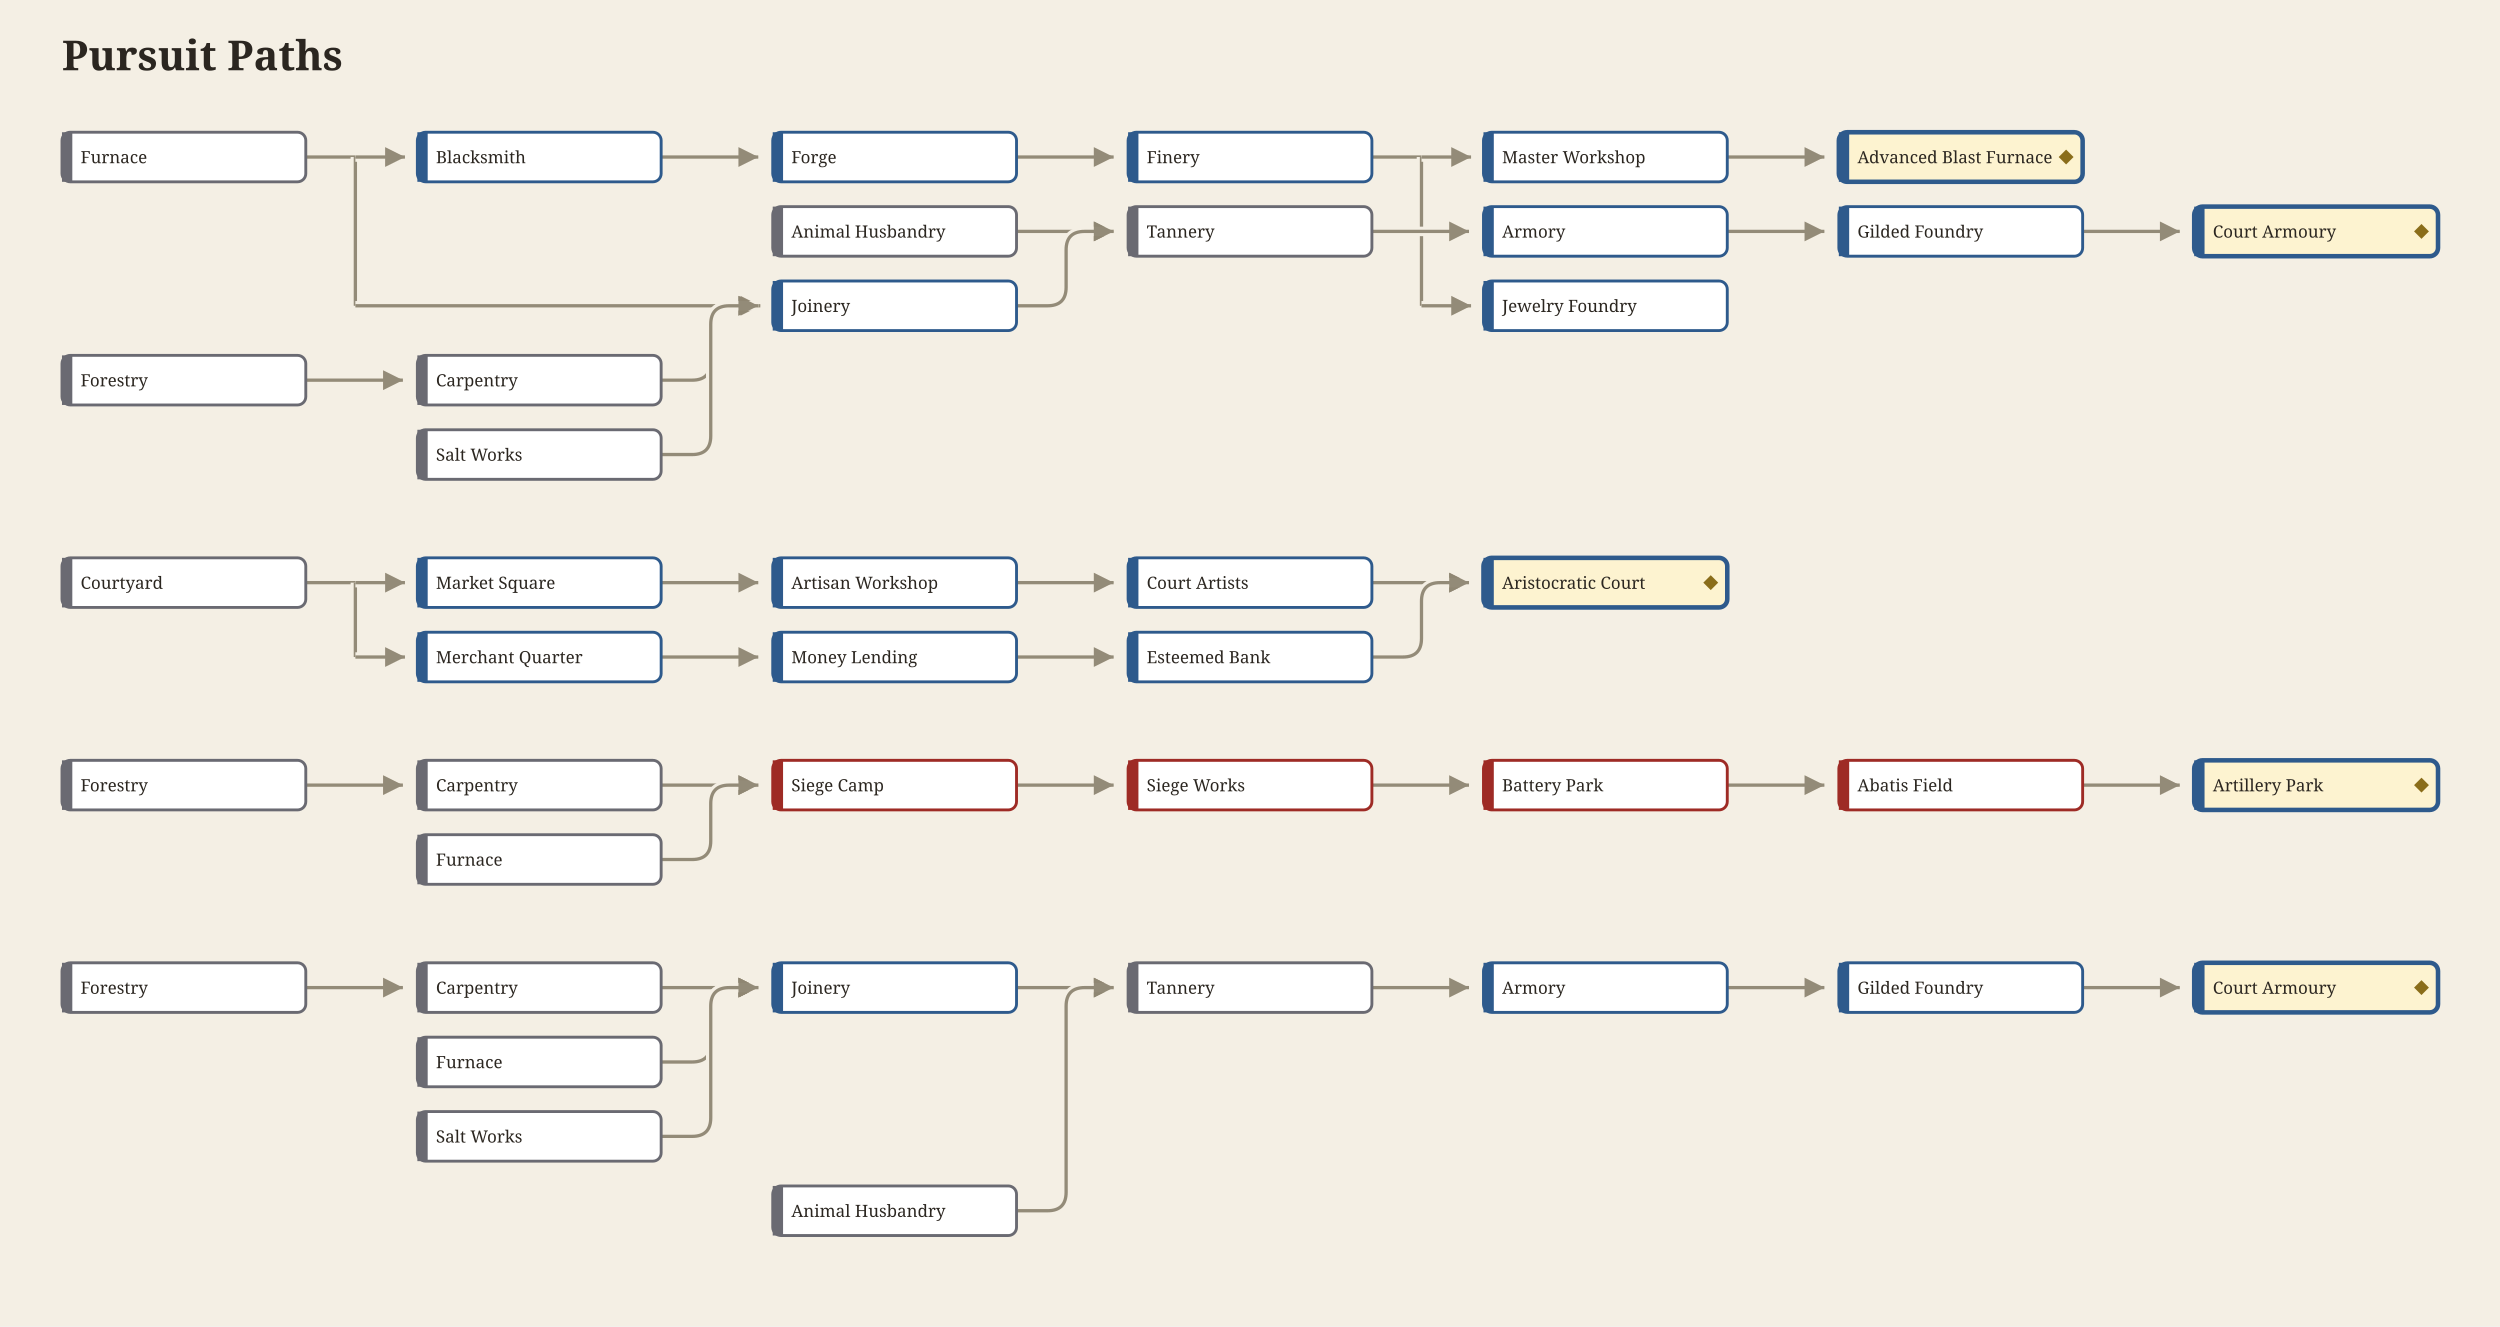
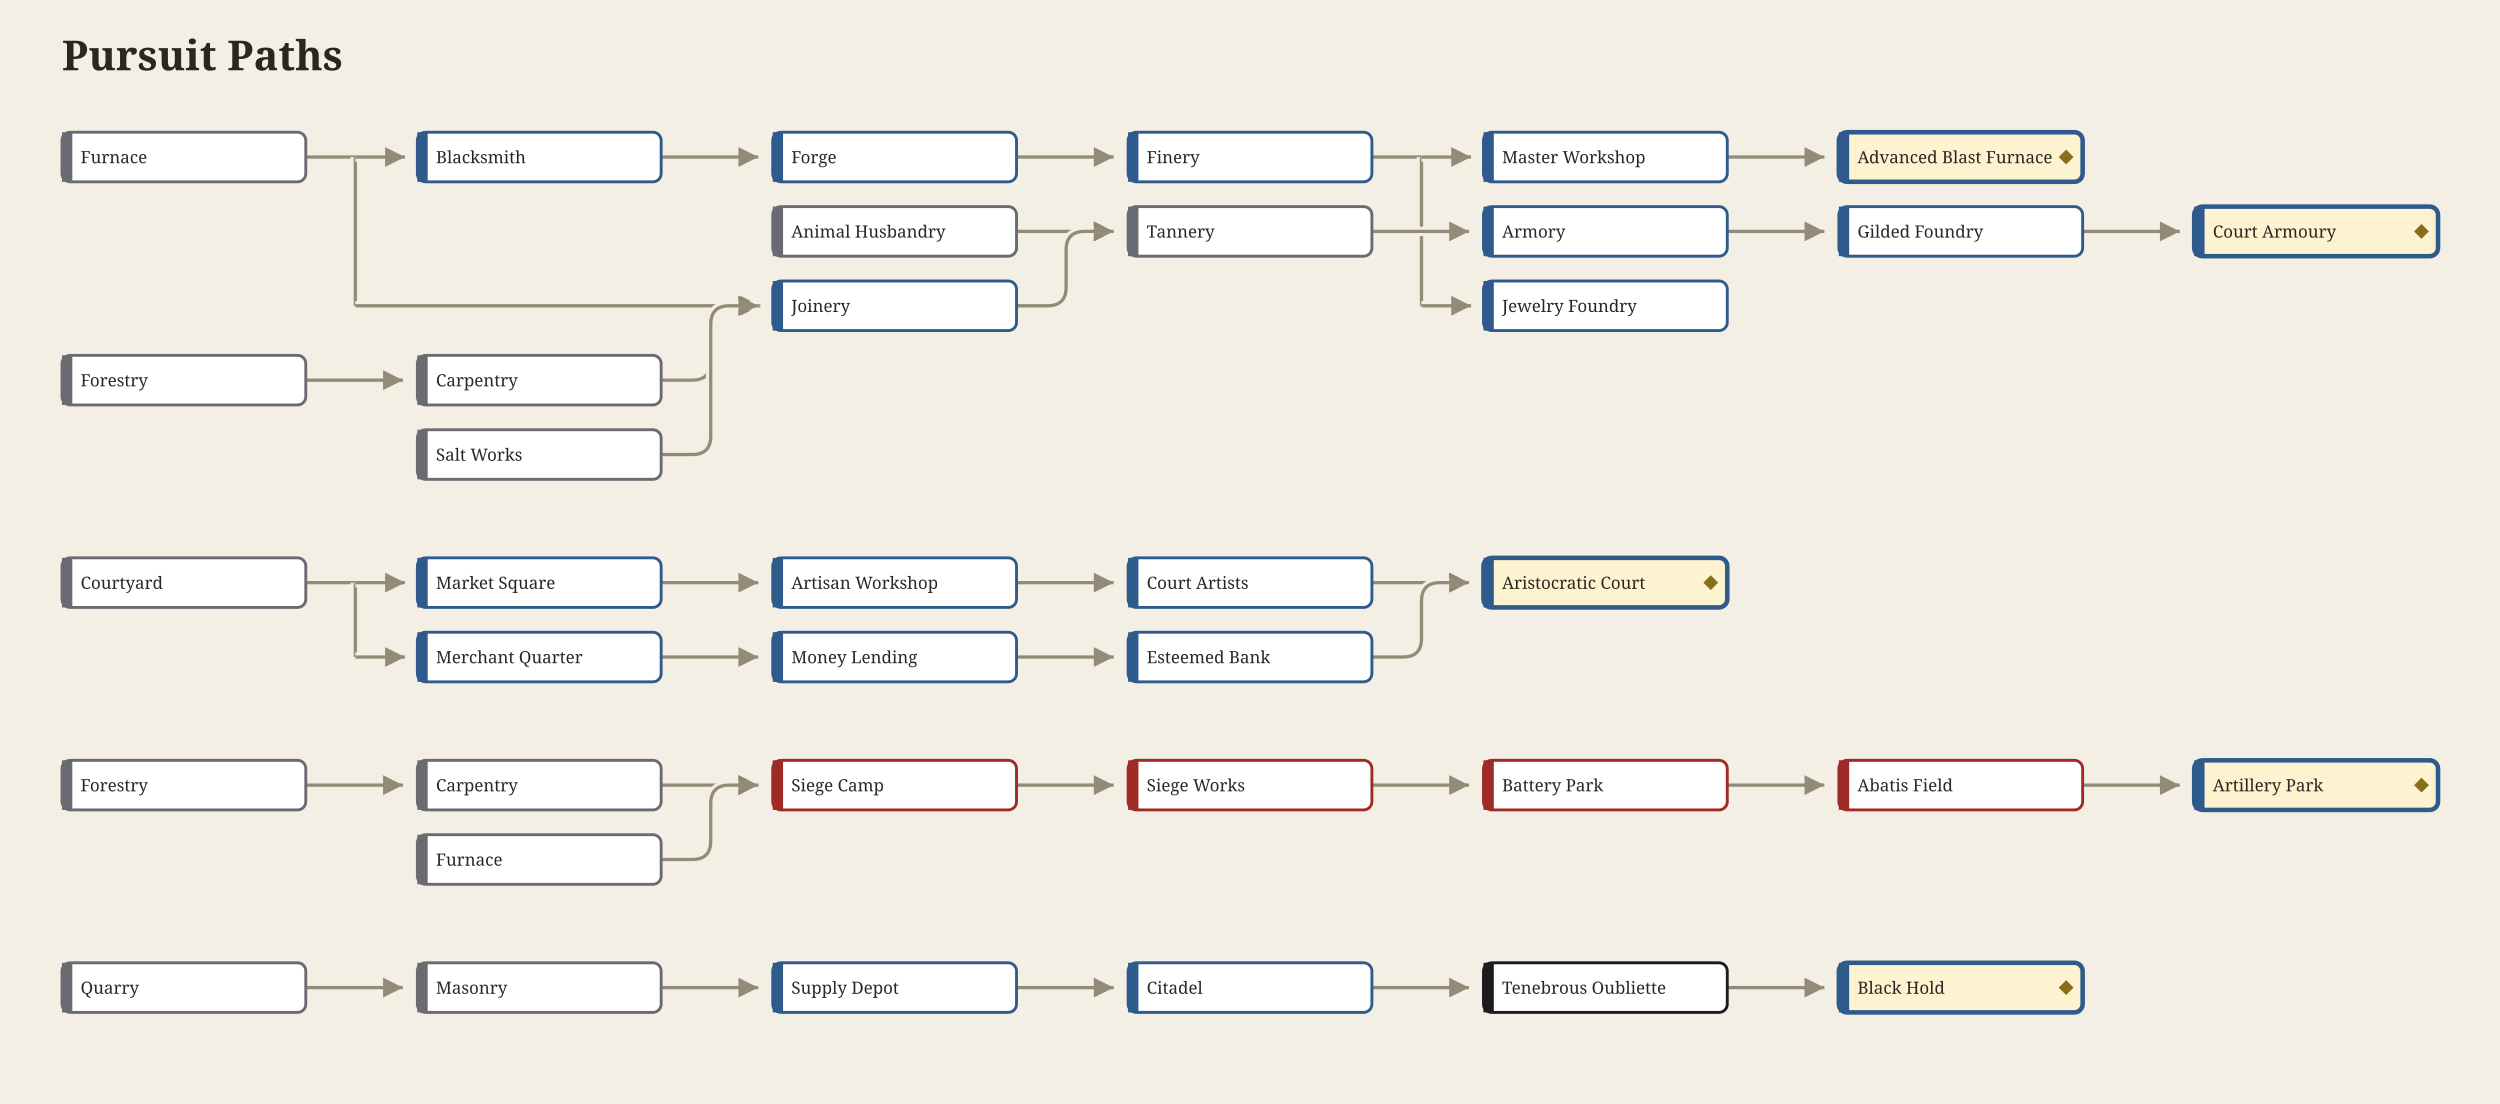
- <svg xmlns="http://www.w3.org/2000/svg" width="1210" height="642" viewBox="0 0 1210 642" font-family="Georgia, serif">
-   <rect width="1210" height="642" fill="#f4efe4" />
+ <svg xmlns="http://www.w3.org/2000/svg" width="1210" height="534" viewBox="0 0 1210 534" font-family="Georgia, serif">
+   <rect width="1210" height="534" fill="#f4efe4" />
  <defs>
    <marker id="arw-2E5A8C" markerWidth="7" markerHeight="7" refX="6" refY="3" orient="auto">
      <path d="M0,0 L6,3 L0,6 Z" fill="#2E5A8C" />
    </marker>
    <marker id="arw-9E2B25" markerWidth="7" markerHeight="7" refX="6" refY="3" orient="auto">
      <path d="M0,0 L6,3 L0,6 Z" fill="#9E2B25" />
    </marker>
    <marker id="arw-1c9c8c" markerWidth="7" markerHeight="7" refX="6" refY="3" orient="auto">
      <path d="M0,0 L6,3 L0,6 Z" fill="#1c9c8c" />
    </marker>
    <marker id="arw-C6A024" markerWidth="7" markerHeight="7" refX="6" refY="3" orient="auto">
      <path d="M0,0 L6,3 L0,6 Z" fill="#C6A024" />
    </marker>
    <marker id="arw-6A3D8F" markerWidth="7" markerHeight="7" refX="6" refY="3" orient="auto">
      <path d="M0,0 L6,3 L0,6 Z" fill="#6A3D8F" />
    </marker>
    <marker id="arw-CC6A1A" markerWidth="7" markerHeight="7" refX="6" refY="3" orient="auto">
      <path d="M0,0 L6,3 L0,6 Z" fill="#CC6A1A" />
    </marker>
    <marker id="arw-3a7d3a" markerWidth="7" markerHeight="7" refX="6" refY="3" orient="auto">
      <path d="M0,0 L6,3 L0,6 Z" fill="#3a7d3a" />
    </marker>
    <marker id="arw-b5347a" markerWidth="7" markerHeight="7" refX="6" refY="3" orient="auto">
      <path d="M0,0 L6,3 L0,6 Z" fill="#b5347a" />
    </marker>
    <marker id="arw-2b6f9e" markerWidth="7" markerHeight="7" refX="6" refY="3" orient="auto">
      <path d="M0,0 L6,3 L0,6 Z" fill="#2b6f9e" />
    </marker>
    <marker id="arw-8a6d1a" markerWidth="7" markerHeight="7" refX="6" refY="3" orient="auto">
      <path d="M0,0 L6,3 L0,6 Z" fill="#8a6d1a" />
    </marker>
    <marker id="arw-5f5647" markerWidth="7" markerHeight="7" refX="6" refY="3" orient="auto">
      <path d="M0,0 L6,3 L0,6 Z" fill="#5f5647" />
    </marker>
    <marker id="arw-7a2ea0" markerWidth="7" markerHeight="7" refX="6" refY="3" orient="auto">
      <path d="M0,0 L6,3 L0,6 Z" fill="#7a2ea0" />
    </marker>
    <marker id="arw-0f8a7e" markerWidth="7" markerHeight="7" refX="6" refY="3" orient="auto">
      <path d="M0,0 L6,3 L0,6 Z" fill="#0f8a7e" />
    </marker>
    <marker id="arw-a83232" markerWidth="7" markerHeight="7" refX="6" refY="3" orient="auto">
      <path d="M0,0 L6,3 L0,6 Z" fill="#a83232" />
    </marker>
    <marker id="arw-8f8672" markerWidth="7" markerHeight="7" refX="6" refY="3" orient="auto">
      <path d="M0,0 L6,3 L0,6 Z" fill="#8f8672" />
    </marker>
  </defs>
  <text x="30" y="34" font-size="20" font-weight="bold" fill="#2b2620">Pursuit Paths</text>
  <path d="M148,76 L172,76" fill="none" stroke="#f4efe4" stroke-width="4.6" opacity="1" />
  <path d="M148,76 L172,76" fill="none" stroke="#8f8672" stroke-width="1.6" opacity="0.95" />
  <path d="M172,76 L172,148" fill="none" stroke="#f4efe4" stroke-width="4.6" opacity="1" />
  <path d="M172,76 L172,148" fill="none" stroke="#8f8672" stroke-width="1.6" opacity="0.95" />
  <path d="M172,148 L368,148" fill="none" stroke="#f4efe4" stroke-width="4.6" opacity="1" />
  <path d="M172,148 L368,148" fill="none" stroke="#8f8672" stroke-width="1.6" opacity="0.95" marker-end="url(#arw-8f8672)" />
  <path d="M172,76 L196,76" fill="none" stroke="#f4efe4" stroke-width="4.6" opacity="1" />
  <path d="M172,76 L196,76" fill="none" stroke="#8f8672" stroke-width="1.6" opacity="0.95" marker-end="url(#arw-8f8672)" />
  <path d="M148,184 L195,184" fill="none" stroke="#f4efe4" stroke-width="4.6" opacity="1" />
  <path d="M148,184 L195,184" fill="none" stroke="#8f8672" stroke-width="1.6" opacity="0.95" marker-end="url(#arw-8f8672)" />
  <path d="M320,76 L367,76" fill="none" stroke="#f4efe4" stroke-width="4.6" opacity="1" />
  <path d="M320,76 L367,76" fill="none" stroke="#8f8672" stroke-width="1.6" opacity="0.95" marker-end="url(#arw-8f8672)" />
  <path d="M320,184 L335,184 Q344,184 344,175 L344,157 Q344,148 353,148 L367,148" fill="none" stroke="#f4efe4" stroke-width="4.6" opacity="1" />
  <path d="M320,184 L335,184 Q344,184 344,175 L344,157 Q344,148 353,148 L367,148" fill="none" stroke="#8f8672" stroke-width="1.6" opacity="0.95" marker-end="url(#arw-8f8672)" />
  <path d="M320,220 L335,220 Q344,220 344,211 L344,157 Q344,148 353,148 L367,148" fill="none" stroke="#f4efe4" stroke-width="4.6" opacity="1" />
  <path d="M320,220 L335,220 Q344,220 344,211 L344,157 Q344,148 353,148 L367,148" fill="none" stroke="#8f8672" stroke-width="1.6" opacity="0.95" marker-end="url(#arw-8f8672)" />
  <path d="M492,76 L539,76" fill="none" stroke="#f4efe4" stroke-width="4.6" opacity="1" />
  <path d="M492,76 L539,76" fill="none" stroke="#8f8672" stroke-width="1.6" opacity="0.95" marker-end="url(#arw-8f8672)" />
  <path d="M492,112 L539,112" fill="none" stroke="#f4efe4" stroke-width="4.6" opacity="1" />
  <path d="M492,112 L539,112" fill="none" stroke="#8f8672" stroke-width="1.6" opacity="0.95" marker-end="url(#arw-8f8672)" />
  <path d="M492,148 L507,148 Q516,148 516,139 L516,121 Q516,112 525,112 L539,112" fill="none" stroke="#f4efe4" stroke-width="4.6" opacity="1" />
  <path d="M492,148 L507,148 Q516,148 516,139 L516,121 Q516,112 525,112 L539,112" fill="none" stroke="#8f8672" stroke-width="1.6" opacity="0.95" marker-end="url(#arw-8f8672)" />
  <path d="M664,76 L688,76" fill="none" stroke="#f4efe4" stroke-width="4.6" opacity="1" />
  <path d="M664,76 L688,76" fill="none" stroke="#8f8672" stroke-width="1.6" opacity="0.95" />
  <path d="M688,76 L688,148" fill="none" stroke="#f4efe4" stroke-width="4.6" opacity="1" />
  <path d="M688,76 L688,148" fill="none" stroke="#8f8672" stroke-width="1.6" opacity="0.95" />
  <path d="M688,148 L712,148" fill="none" stroke="#f4efe4" stroke-width="4.6" opacity="1" />
  <path d="M688,148 L712,148" fill="none" stroke="#8f8672" stroke-width="1.6" opacity="0.95" marker-end="url(#arw-8f8672)" />
  <path d="M688,76 L712,76" fill="none" stroke="#f4efe4" stroke-width="4.6" opacity="1" />
  <path d="M688,76 L712,76" fill="none" stroke="#8f8672" stroke-width="1.6" opacity="0.95" marker-end="url(#arw-8f8672)" />
  <path d="M664,112 L711,112" fill="none" stroke="#f4efe4" stroke-width="4.6" opacity="1" />
  <path d="M664,112 L711,112" fill="none" stroke="#8f8672" stroke-width="1.6" opacity="0.95" marker-end="url(#arw-8f8672)" />
  <path d="M836,76 L883,76" fill="none" stroke="#f4efe4" stroke-width="4.6" opacity="1" />
  <path d="M836,76 L883,76" fill="none" stroke="#8f8672" stroke-width="1.6" opacity="0.95" marker-end="url(#arw-8f8672)" />
  <path d="M836,112 L883,112" fill="none" stroke="#f4efe4" stroke-width="4.6" opacity="1" />
  <path d="M836,112 L883,112" fill="none" stroke="#8f8672" stroke-width="1.6" opacity="0.95" marker-end="url(#arw-8f8672)" />
  <path d="M1008,112 L1055,112" fill="none" stroke="#f4efe4" stroke-width="4.6" opacity="1" />
  <path d="M1008,112 L1055,112" fill="none" stroke="#8f8672" stroke-width="1.6" opacity="0.95" marker-end="url(#arw-8f8672)" />
  <rect x="30" y="64" width="118" height="24" rx="4" fill="#ffffff" stroke="#6a6a72" stroke-width="1.4" />
  <rect x="30" y="64" width="5" height="24" fill="#6a6a72" />
  <text x="39" y="79" font-size="8.2" fill="#2b2620">Furnace</text>
  <rect x="30" y="172" width="118" height="24" rx="4" fill="#ffffff" stroke="#6a6a72" stroke-width="1.4" />
  <rect x="30" y="172" width="5" height="24" fill="#6a6a72" />
  <text x="39" y="187" font-size="8.2" fill="#2b2620">Forestry</text>
  <rect x="202" y="64" width="118" height="24" rx="4" fill="#ffffff" stroke="#2E5A8C" stroke-width="1.4" />
  <rect x="202" y="64" width="5" height="24" fill="#2E5A8C" />
  <text x="211" y="79" font-size="8.2" fill="#2b2620">Blacksmith</text>
  <rect x="202" y="172" width="118" height="24" rx="4" fill="#ffffff" stroke="#6a6a72" stroke-width="1.4" />
  <rect x="202" y="172" width="5" height="24" fill="#6a6a72" />
  <text x="211" y="187" font-size="8.2" fill="#2b2620">Carpentry</text>
  <rect x="202" y="208" width="118" height="24" rx="4" fill="#ffffff" stroke="#6a6a72" stroke-width="1.4" />
  <rect x="202" y="208" width="5" height="24" fill="#6a6a72" />
  <text x="211" y="223" font-size="8.2" fill="#2b2620">Salt Works</text>
  <rect x="374" y="64" width="118" height="24" rx="4" fill="#ffffff" stroke="#2E5A8C" stroke-width="1.4" />
  <rect x="374" y="64" width="5" height="24" fill="#2E5A8C" />
  <text x="383" y="79" font-size="8.2" fill="#2b2620">Forge</text>
  <rect x="374" y="100" width="118" height="24" rx="4" fill="#ffffff" stroke="#6a6a72" stroke-width="1.4" />
  <rect x="374" y="100" width="5" height="24" fill="#6a6a72" />
  <text x="383" y="115" font-size="8.2" fill="#2b2620">Animal Husbandry</text>
  <rect x="374" y="136" width="118" height="24" rx="4" fill="#ffffff" stroke="#2E5A8C" stroke-width="1.4" />
  <rect x="374" y="136" width="5" height="24" fill="#2E5A8C" />
  <text x="383" y="151" font-size="8.2" fill="#2b2620">Joinery</text>
  <rect x="546" y="64" width="118" height="24" rx="4" fill="#ffffff" stroke="#2E5A8C" stroke-width="1.4" />
  <rect x="546" y="64" width="5" height="24" fill="#2E5A8C" />
  <text x="555" y="79" font-size="8.2" fill="#2b2620">Finery</text>
  <rect x="546" y="100" width="118" height="24" rx="4" fill="#ffffff" stroke="#6a6a72" stroke-width="1.4" />
  <rect x="546" y="100" width="5" height="24" fill="#6a6a72" />
  <text x="555" y="115" font-size="8.2" fill="#2b2620">Tannery</text>
  <rect x="718" y="64" width="118" height="24" rx="4" fill="#ffffff" stroke="#2E5A8C" stroke-width="1.4" />
  <rect x="718" y="64" width="5" height="24" fill="#2E5A8C" />
  <text x="727" y="79" font-size="8.2" fill="#2b2620">Master Workshop</text>
  <rect x="718" y="100" width="118" height="24" rx="4" fill="#ffffff" stroke="#2E5A8C" stroke-width="1.4" />
  <rect x="718" y="100" width="5" height="24" fill="#2E5A8C" />
  <text x="727" y="115" font-size="8.2" fill="#2b2620">Armory</text>
  <rect x="718" y="136" width="118" height="24" rx="4" fill="#ffffff" stroke="#2E5A8C" stroke-width="1.4" />
  <rect x="718" y="136" width="5" height="24" fill="#2E5A8C" />
  <text x="727" y="151" font-size="8.2" fill="#2b2620">Jewelry Foundry</text>
  <rect x="890" y="64" width="118" height="24" rx="4" fill="#fdf3d0" stroke="#2E5A8C" stroke-width="2.2" />
  <rect x="890" y="64" width="5" height="24" fill="#2E5A8C" />
  <text x="899" y="79" font-size="8.2" fill="#2b2620">Advanced Blast Furnace</text>
  <polygon points="1000.0,72.4 1003.6,76.0 1000.0,79.6 996.4,76.0" fill="#8a6d1a" />
  <rect x="890" y="100" width="118" height="24" rx="4" fill="#ffffff" stroke="#2E5A8C" stroke-width="1.4" />
  <rect x="890" y="100" width="5" height="24" fill="#2E5A8C" />
  <text x="899" y="115" font-size="8.2" fill="#2b2620">Gilded Foundry</text>
  <rect x="1062" y="100" width="118" height="24" rx="4" fill="#fdf3d0" stroke="#2E5A8C" stroke-width="2.2" />
  <rect x="1062" y="100" width="5" height="24" fill="#2E5A8C" />
  <text x="1071" y="115" font-size="8.2" fill="#2b2620">Court Armoury</text>
  <polygon points="1172.0,108.4 1175.6,112.0 1172.0,115.6 1168.4,112.0" fill="#8a6d1a" />
  <path d="M148,282 L172,282" fill="none" stroke="#f4efe4" stroke-width="4.6" opacity="1" />
  <path d="M148,282 L172,282" fill="none" stroke="#8f8672" stroke-width="1.6" opacity="0.95" />
  <path d="M172,282 L172,318" fill="none" stroke="#f4efe4" stroke-width="4.6" opacity="1" />
  <path d="M172,282 L172,318" fill="none" stroke="#8f8672" stroke-width="1.6" opacity="0.95" />
  <path d="M172,282 L196,282" fill="none" stroke="#f4efe4" stroke-width="4.6" opacity="1" />
  <path d="M172,282 L196,282" fill="none" stroke="#8f8672" stroke-width="1.6" opacity="0.95" marker-end="url(#arw-8f8672)" />
  <path d="M172,318 L196,318" fill="none" stroke="#f4efe4" stroke-width="4.6" opacity="1" />
  <path d="M172,318 L196,318" fill="none" stroke="#8f8672" stroke-width="1.6" opacity="0.95" marker-end="url(#arw-8f8672)" />
  <path d="M320,282 L367,282" fill="none" stroke="#f4efe4" stroke-width="4.6" opacity="1" />
  <path d="M320,282 L367,282" fill="none" stroke="#8f8672" stroke-width="1.6" opacity="0.95" marker-end="url(#arw-8f8672)" />
  <path d="M320,318 L367,318" fill="none" stroke="#f4efe4" stroke-width="4.6" opacity="1" />
  <path d="M320,318 L367,318" fill="none" stroke="#8f8672" stroke-width="1.6" opacity="0.95" marker-end="url(#arw-8f8672)" />
  <path d="M492,282 L539,282" fill="none" stroke="#f4efe4" stroke-width="4.6" opacity="1" />
  <path d="M492,282 L539,282" fill="none" stroke="#8f8672" stroke-width="1.6" opacity="0.95" marker-end="url(#arw-8f8672)" />
  <path d="M492,318 L539,318" fill="none" stroke="#f4efe4" stroke-width="4.6" opacity="1" />
  <path d="M492,318 L539,318" fill="none" stroke="#8f8672" stroke-width="1.6" opacity="0.95" marker-end="url(#arw-8f8672)" />
  <path d="M664,282 L711,282" fill="none" stroke="#f4efe4" stroke-width="4.6" opacity="1" />
  <path d="M664,282 L711,282" fill="none" stroke="#8f8672" stroke-width="1.6" opacity="0.95" marker-end="url(#arw-8f8672)" />
  <path d="M664,318 L679,318 Q688,318 688,309 L688,291 Q688,282 697,282 L711,282" fill="none" stroke="#f4efe4" stroke-width="4.6" opacity="1" />
  <path d="M664,318 L679,318 Q688,318 688,309 L688,291 Q688,282 697,282 L711,282" fill="none" stroke="#8f8672" stroke-width="1.6" opacity="0.95" marker-end="url(#arw-8f8672)" />
  <rect x="30" y="270" width="118" height="24" rx="4" fill="#ffffff" stroke="#6a6a72" stroke-width="1.4" />
  <rect x="30" y="270" width="5" height="24" fill="#6a6a72" />
  <text x="39" y="285" font-size="8.2" fill="#2b2620">Courtyard</text>
  <rect x="202" y="270" width="118" height="24" rx="4" fill="#ffffff" stroke="#2E5A8C" stroke-width="1.4" />
  <rect x="202" y="270" width="5" height="24" fill="#2E5A8C" />
  <text x="211" y="285" font-size="8.2" fill="#2b2620">Market Square</text>
  <rect x="202" y="306" width="118" height="24" rx="4" fill="#ffffff" stroke="#2E5A8C" stroke-width="1.4" />
  <rect x="202" y="306" width="5" height="24" fill="#2E5A8C" />
  <text x="211" y="321" font-size="8.2" fill="#2b2620">Merchant Quarter</text>
  <rect x="374" y="270" width="118" height="24" rx="4" fill="#ffffff" stroke="#2E5A8C" stroke-width="1.4" />
  <rect x="374" y="270" width="5" height="24" fill="#2E5A8C" />
  <text x="383" y="285" font-size="8.2" fill="#2b2620">Artisan Workshop</text>
  <rect x="374" y="306" width="118" height="24" rx="4" fill="#ffffff" stroke="#2E5A8C" stroke-width="1.4" />
  <rect x="374" y="306" width="5" height="24" fill="#2E5A8C" />
  <text x="383" y="321" font-size="8.2" fill="#2b2620">Money Lending</text>
  <rect x="546" y="270" width="118" height="24" rx="4" fill="#ffffff" stroke="#2E5A8C" stroke-width="1.4" />
  <rect x="546" y="270" width="5" height="24" fill="#2E5A8C" />
  <text x="555" y="285" font-size="8.2" fill="#2b2620">Court Artists</text>
  <rect x="546" y="306" width="118" height="24" rx="4" fill="#ffffff" stroke="#2E5A8C" stroke-width="1.4" />
  <rect x="546" y="306" width="5" height="24" fill="#2E5A8C" />
  <text x="555" y="321" font-size="8.2" fill="#2b2620">Esteemed Bank</text>
  <rect x="718" y="270" width="118" height="24" rx="4" fill="#fdf3d0" stroke="#2E5A8C" stroke-width="2.2" />
  <rect x="718" y="270" width="5" height="24" fill="#2E5A8C" />
  <text x="727" y="285" font-size="8.2" fill="#2b2620">Aristocratic Court</text>
  <polygon points="828.0,278.4 831.6,282.0 828.0,285.6 824.4,282.0" fill="#8a6d1a" />
  <path d="M148,380 L195,380" fill="none" stroke="#f4efe4" stroke-width="4.6" opacity="1" />
  <path d="M148,380 L195,380" fill="none" stroke="#8f8672" stroke-width="1.6" opacity="0.95" marker-end="url(#arw-8f8672)" />
  <path d="M320,380 L367,380" fill="none" stroke="#f4efe4" stroke-width="4.6" opacity="1" />
  <path d="M320,380 L367,380" fill="none" stroke="#8f8672" stroke-width="1.6" opacity="0.95" marker-end="url(#arw-8f8672)" />
  <path d="M320,416 L335,416 Q344,416 344,407 L344,389 Q344,380 353,380 L367,380" fill="none" stroke="#f4efe4" stroke-width="4.6" opacity="1" />
  <path d="M320,416 L335,416 Q344,416 344,407 L344,389 Q344,380 353,380 L367,380" fill="none" stroke="#8f8672" stroke-width="1.6" opacity="0.95" marker-end="url(#arw-8f8672)" />
  <path d="M492,380 L539,380" fill="none" stroke="#f4efe4" stroke-width="4.6" opacity="1" />
  <path d="M492,380 L539,380" fill="none" stroke="#8f8672" stroke-width="1.6" opacity="0.95" marker-end="url(#arw-8f8672)" />
  <path d="M664,380 L711,380" fill="none" stroke="#f4efe4" stroke-width="4.6" opacity="1" />
  <path d="M664,380 L711,380" fill="none" stroke="#8f8672" stroke-width="1.6" opacity="0.95" marker-end="url(#arw-8f8672)" />
  <path d="M836,380 L883,380" fill="none" stroke="#f4efe4" stroke-width="4.6" opacity="1" />
  <path d="M836,380 L883,380" fill="none" stroke="#8f8672" stroke-width="1.6" opacity="0.95" marker-end="url(#arw-8f8672)" />
  <path d="M1008,380 L1055,380" fill="none" stroke="#f4efe4" stroke-width="4.6" opacity="1" />
  <path d="M1008,380 L1055,380" fill="none" stroke="#8f8672" stroke-width="1.6" opacity="0.95" marker-end="url(#arw-8f8672)" />
  <rect x="30" y="368" width="118" height="24" rx="4" fill="#ffffff" stroke="#6a6a72" stroke-width="1.4" />
  <rect x="30" y="368" width="5" height="24" fill="#6a6a72" />
  <text x="39" y="383" font-size="8.2" fill="#2b2620">Forestry</text>
  <rect x="202" y="368" width="118" height="24" rx="4" fill="#ffffff" stroke="#6a6a72" stroke-width="1.4" />
  <rect x="202" y="368" width="5" height="24" fill="#6a6a72" />
  <text x="211" y="383" font-size="8.2" fill="#2b2620">Carpentry</text>
  <rect x="202" y="404" width="118" height="24" rx="4" fill="#ffffff" stroke="#6a6a72" stroke-width="1.4" />
  <rect x="202" y="404" width="5" height="24" fill="#6a6a72" />
  <text x="211" y="419" font-size="8.2" fill="#2b2620">Furnace</text>
  <rect x="374" y="368" width="118" height="24" rx="4" fill="#ffffff" stroke="#9E2B25" stroke-width="1.4" />
  <rect x="374" y="368" width="5" height="24" fill="#9E2B25" />
  <text x="383" y="383" font-size="8.2" fill="#2b2620">Siege Camp</text>
  <rect x="546" y="368" width="118" height="24" rx="4" fill="#ffffff" stroke="#9E2B25" stroke-width="1.4" />
  <rect x="546" y="368" width="5" height="24" fill="#9E2B25" />
  <text x="555" y="383" font-size="8.2" fill="#2b2620">Siege Works</text>
  <rect x="718" y="368" width="118" height="24" rx="4" fill="#ffffff" stroke="#9E2B25" stroke-width="1.4" />
  <rect x="718" y="368" width="5" height="24" fill="#9E2B25" />
  <text x="727" y="383" font-size="8.2" fill="#2b2620">Battery Park</text>
  <rect x="890" y="368" width="118" height="24" rx="4" fill="#ffffff" stroke="#9E2B25" stroke-width="1.4" />
  <rect x="890" y="368" width="5" height="24" fill="#9E2B25" />
  <text x="899" y="383" font-size="8.2" fill="#2b2620">Abatis Field</text>
  <rect x="1062" y="368" width="118" height="24" rx="4" fill="#fdf3d0" stroke="#2E5A8C" stroke-width="2.2" />
  <rect x="1062" y="368" width="5" height="24" fill="#2E5A8C" />
  <text x="1071" y="383" font-size="8.2" fill="#2b2620">Artillery Park</text>
  <polygon points="1172.0,376.4 1175.6,380.0 1172.0,383.6 1168.4,380.0" fill="#8a6d1a" />
  <path d="M148,478 L195,478" fill="none" stroke="#f4efe4" stroke-width="4.6" opacity="1" />
  <path d="M148,478 L195,478" fill="none" stroke="#8f8672" stroke-width="1.6" opacity="0.95" marker-end="url(#arw-8f8672)" />
  <path d="M320,478 L367,478" fill="none" stroke="#f4efe4" stroke-width="4.6" opacity="1" />
  <path d="M320,478 L367,478" fill="none" stroke="#8f8672" stroke-width="1.6" opacity="0.95" marker-end="url(#arw-8f8672)" />
-   <path d="M320,514 L335,514 Q344,514 344,505 L344,487 Q344,478 353,478 L367,478" fill="none" stroke="#f4efe4" stroke-width="4.6" opacity="1" />
-   <path d="M320,514 L335,514 Q344,514 344,505 L344,487 Q344,478 353,478 L367,478" fill="none" stroke="#8f8672" stroke-width="1.6" opacity="0.95" marker-end="url(#arw-8f8672)" />
-   <path d="M320,550 L335,550 Q344,550 344,541 L344,487 Q344,478 353,478 L367,478" fill="none" stroke="#f4efe4" stroke-width="4.6" opacity="1" />
-   <path d="M320,550 L335,550 Q344,550 344,541 L344,487 Q344,478 353,478 L367,478" fill="none" stroke="#8f8672" stroke-width="1.6" opacity="0.95" marker-end="url(#arw-8f8672)" />
  <path d="M492,478 L539,478" fill="none" stroke="#f4efe4" stroke-width="4.6" opacity="1" />
  <path d="M492,478 L539,478" fill="none" stroke="#8f8672" stroke-width="1.6" opacity="0.95" marker-end="url(#arw-8f8672)" />
-   <path d="M492,586 L507,586 Q516,586 516,577 L516,487 Q516,478 525,478 L539,478" fill="none" stroke="#f4efe4" stroke-width="4.6" opacity="1" />
-   <path d="M492,586 L507,586 Q516,586 516,577 L516,487 Q516,478 525,478 L539,478" fill="none" stroke="#8f8672" stroke-width="1.6" opacity="0.95" marker-end="url(#arw-8f8672)" />
  <path d="M664,478 L711,478" fill="none" stroke="#f4efe4" stroke-width="4.6" opacity="1" />
  <path d="M664,478 L711,478" fill="none" stroke="#8f8672" stroke-width="1.6" opacity="0.95" marker-end="url(#arw-8f8672)" />
  <path d="M836,478 L883,478" fill="none" stroke="#f4efe4" stroke-width="4.6" opacity="1" />
  <path d="M836,478 L883,478" fill="none" stroke="#8f8672" stroke-width="1.6" opacity="0.95" marker-end="url(#arw-8f8672)" />
-   <path d="M1008,478 L1055,478" fill="none" stroke="#f4efe4" stroke-width="4.6" opacity="1" />
-   <path d="M1008,478 L1055,478" fill="none" stroke="#8f8672" stroke-width="1.6" opacity="0.95" marker-end="url(#arw-8f8672)" />
  <rect x="30" y="466" width="118" height="24" rx="4" fill="#ffffff" stroke="#6a6a72" stroke-width="1.4" />
  <rect x="30" y="466" width="5" height="24" fill="#6a6a72" />
-   <text x="39" y="481" font-size="8.2" fill="#2b2620">Forestry</text>
+   <text x="39" y="481" font-size="8.2" fill="#2b2620">Quarry</text>
  <rect x="202" y="466" width="118" height="24" rx="4" fill="#ffffff" stroke="#6a6a72" stroke-width="1.4" />
  <rect x="202" y="466" width="5" height="24" fill="#6a6a72" />
-   <text x="211" y="481" font-size="8.2" fill="#2b2620">Carpentry</text>
-   <rect x="202" y="502" width="118" height="24" rx="4" fill="#ffffff" stroke="#6a6a72" stroke-width="1.4" />
-   <rect x="202" y="502" width="5" height="24" fill="#6a6a72" />
-   <text x="211" y="517" font-size="8.2" fill="#2b2620">Furnace</text>
-   <rect x="202" y="538" width="118" height="24" rx="4" fill="#ffffff" stroke="#6a6a72" stroke-width="1.4" />
-   <rect x="202" y="538" width="5" height="24" fill="#6a6a72" />
-   <text x="211" y="553" font-size="8.2" fill="#2b2620">Salt Works</text>
+   <text x="211" y="481" font-size="8.2" fill="#2b2620">Masonry</text>
  <rect x="374" y="466" width="118" height="24" rx="4" fill="#ffffff" stroke="#2E5A8C" stroke-width="1.4" />
  <rect x="374" y="466" width="5" height="24" fill="#2E5A8C" />
-   <text x="383" y="481" font-size="8.2" fill="#2b2620">Joinery</text>
-   <rect x="374" y="574" width="118" height="24" rx="4" fill="#ffffff" stroke="#6a6a72" stroke-width="1.4" />
-   <rect x="374" y="574" width="5" height="24" fill="#6a6a72" />
-   <text x="383" y="589" font-size="8.2" fill="#2b2620">Animal Husbandry</text>
-   <rect x="546" y="466" width="118" height="24" rx="4" fill="#ffffff" stroke="#6a6a72" stroke-width="1.4" />
-   <rect x="546" y="466" width="5" height="24" fill="#6a6a72" />
-   <text x="555" y="481" font-size="8.2" fill="#2b2620">Tannery</text>
-   <rect x="718" y="466" width="118" height="24" rx="4" fill="#ffffff" stroke="#2E5A8C" stroke-width="1.4" />
-   <rect x="718" y="466" width="5" height="24" fill="#2E5A8C" />
-   <text x="727" y="481" font-size="8.2" fill="#2b2620">Armory</text>
-   <rect x="890" y="466" width="118" height="24" rx="4" fill="#ffffff" stroke="#2E5A8C" stroke-width="1.4" />
+   <text x="383" y="481" font-size="8.2" fill="#2b2620">Supply Depot</text>
+   <rect x="546" y="466" width="118" height="24" rx="4" fill="#ffffff" stroke="#2E5A8C" stroke-width="1.4" />
+   <rect x="546" y="466" width="5" height="24" fill="#2E5A8C" />
+   <text x="555" y="481" font-size="8.2" fill="#2b2620">Citadel</text>
+   <rect x="718" y="466" width="118" height="24" rx="4" fill="#ffffff" stroke="#1c1c20" stroke-width="1.4" />
+   <rect x="718" y="466" width="5" height="24" fill="#1c1c20" />
+   <text x="727" y="481" font-size="8.2" fill="#2b2620">Tenebrous Oubliette</text>
+   <rect x="890" y="466" width="118" height="24" rx="4" fill="#fdf3d0" stroke="#2E5A8C" stroke-width="2.2" />
  <rect x="890" y="466" width="5" height="24" fill="#2E5A8C" />
-   <text x="899" y="481" font-size="8.2" fill="#2b2620">Gilded Foundry</text>
-   <rect x="1062" y="466" width="118" height="24" rx="4" fill="#fdf3d0" stroke="#2E5A8C" stroke-width="2.2" />
-   <rect x="1062" y="466" width="5" height="24" fill="#2E5A8C" />
-   <text x="1071" y="481" font-size="8.2" fill="#2b2620">Court Armoury</text>
-   <polygon points="1172.0,474.4 1175.6,478.0 1172.0,481.6 1168.4,478.0" fill="#8a6d1a" />
+   <text x="899" y="481" font-size="8.2" fill="#2b2620">Black Hold</text>
+   <polygon points="1000.0,474.4 1003.6,478.0 1000.0,481.6 996.4,478.0" fill="#8a6d1a" />
</svg>
